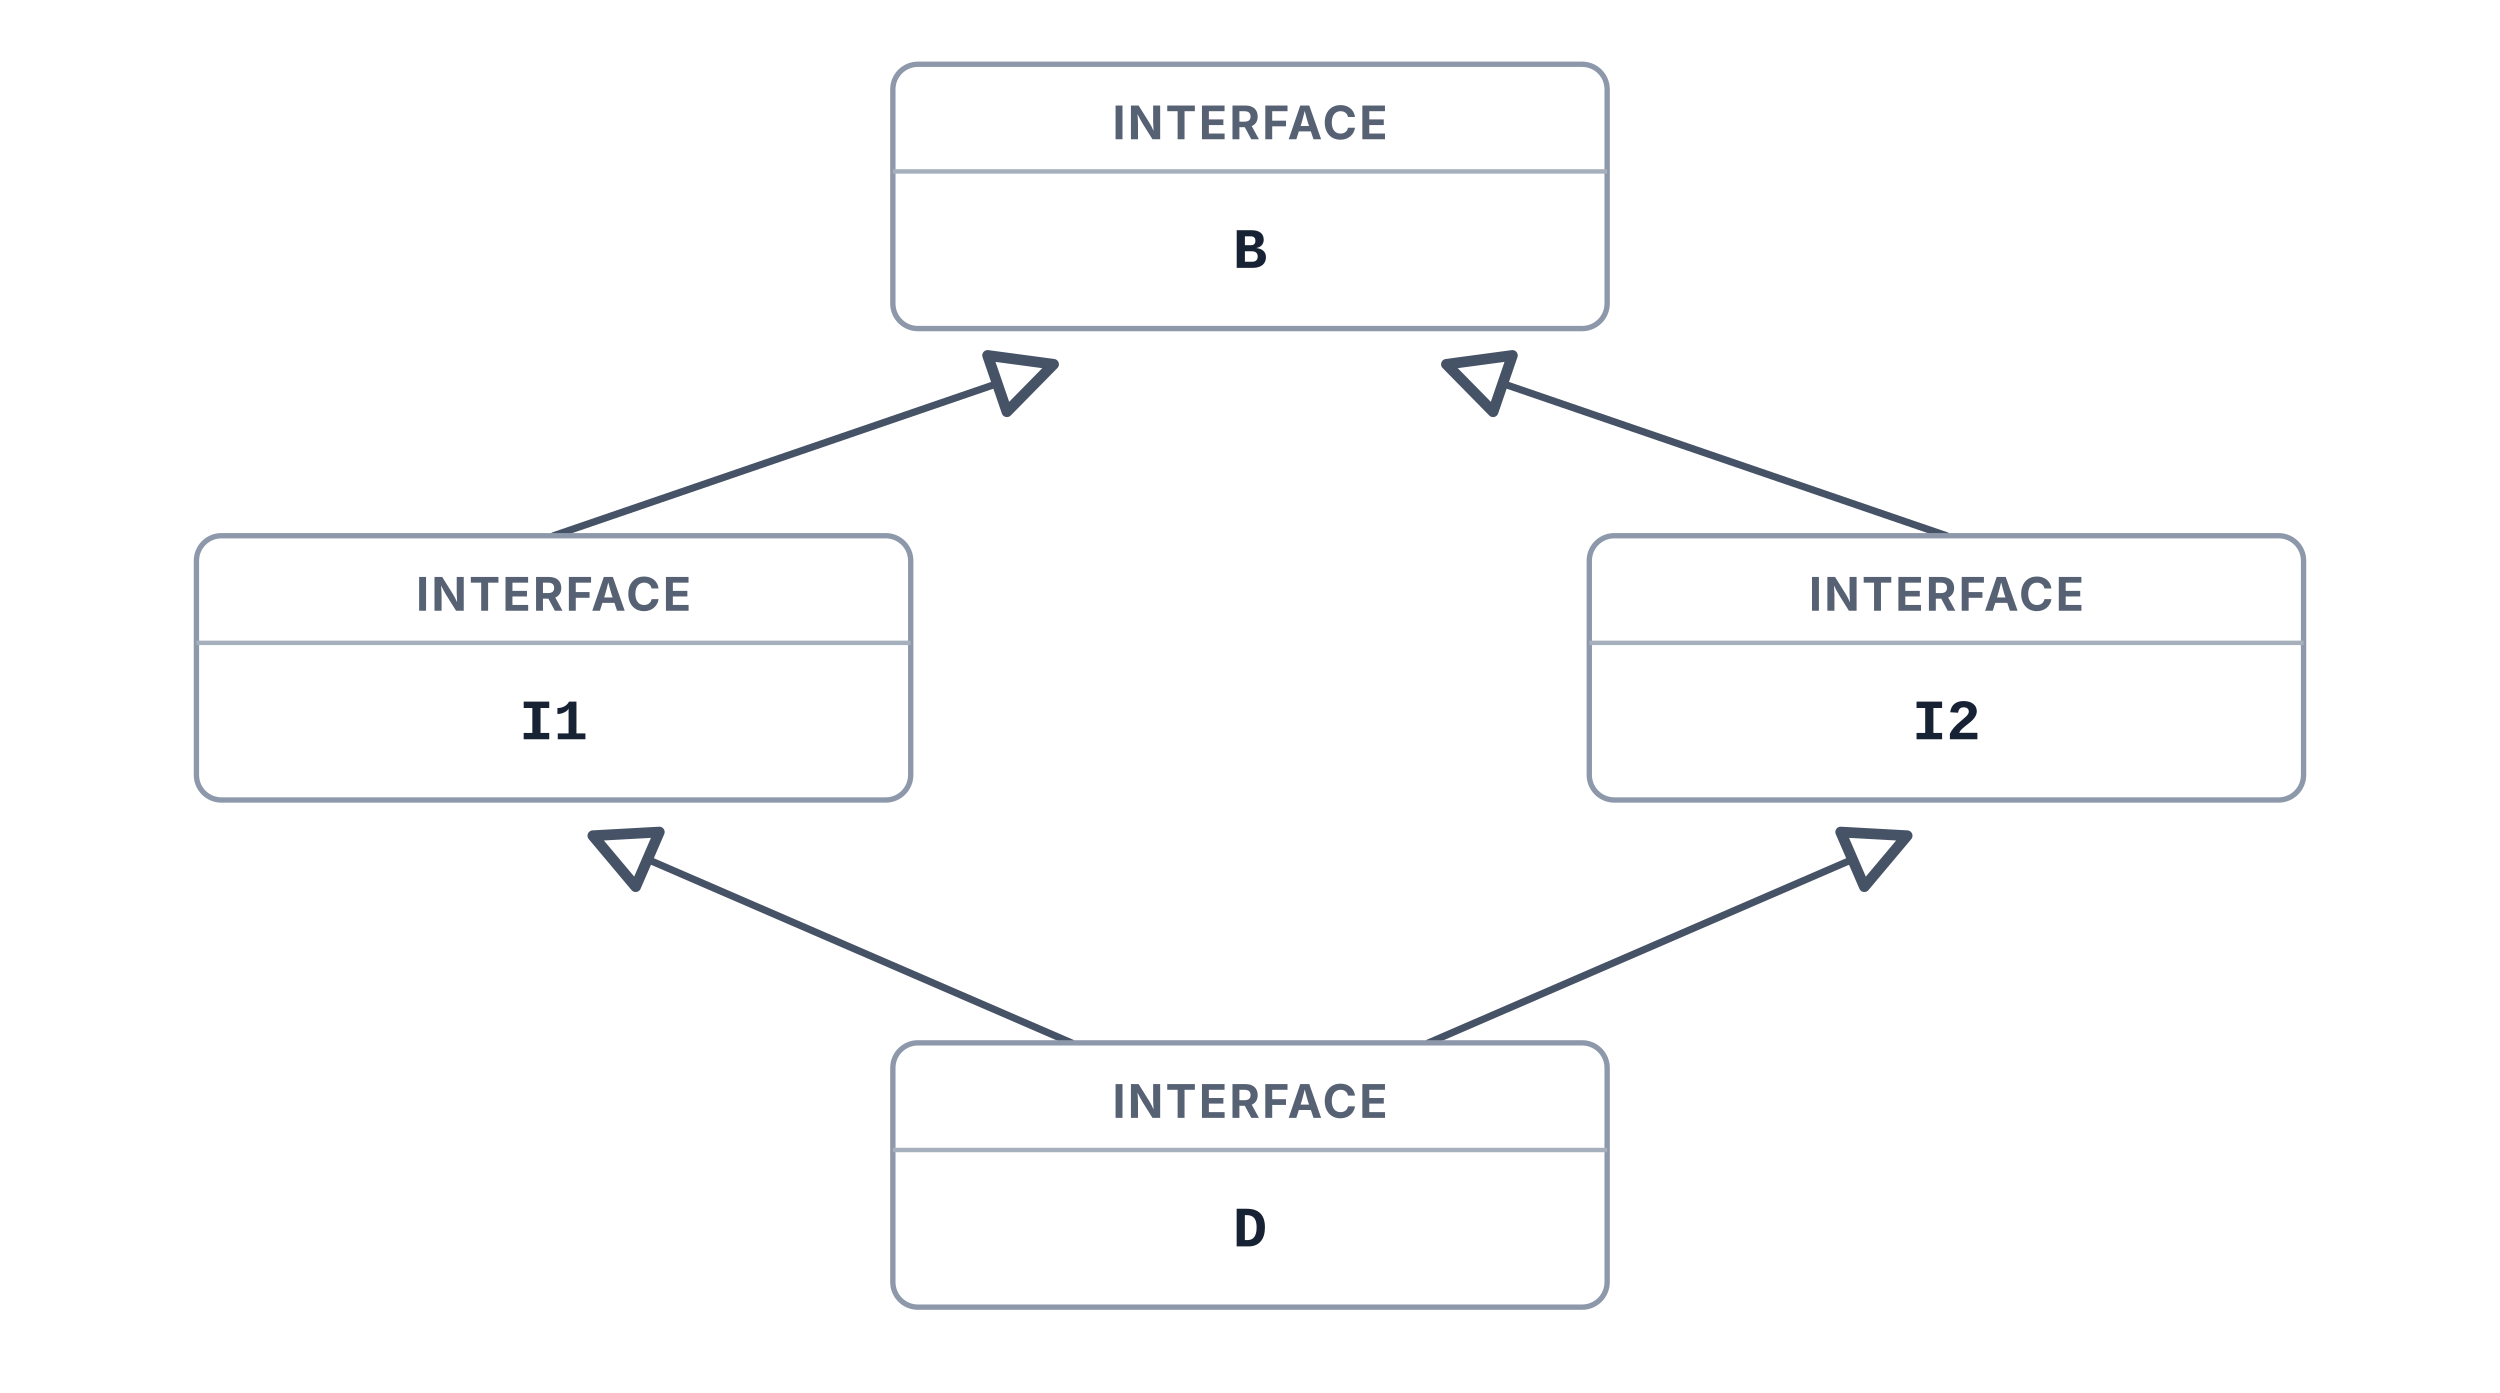
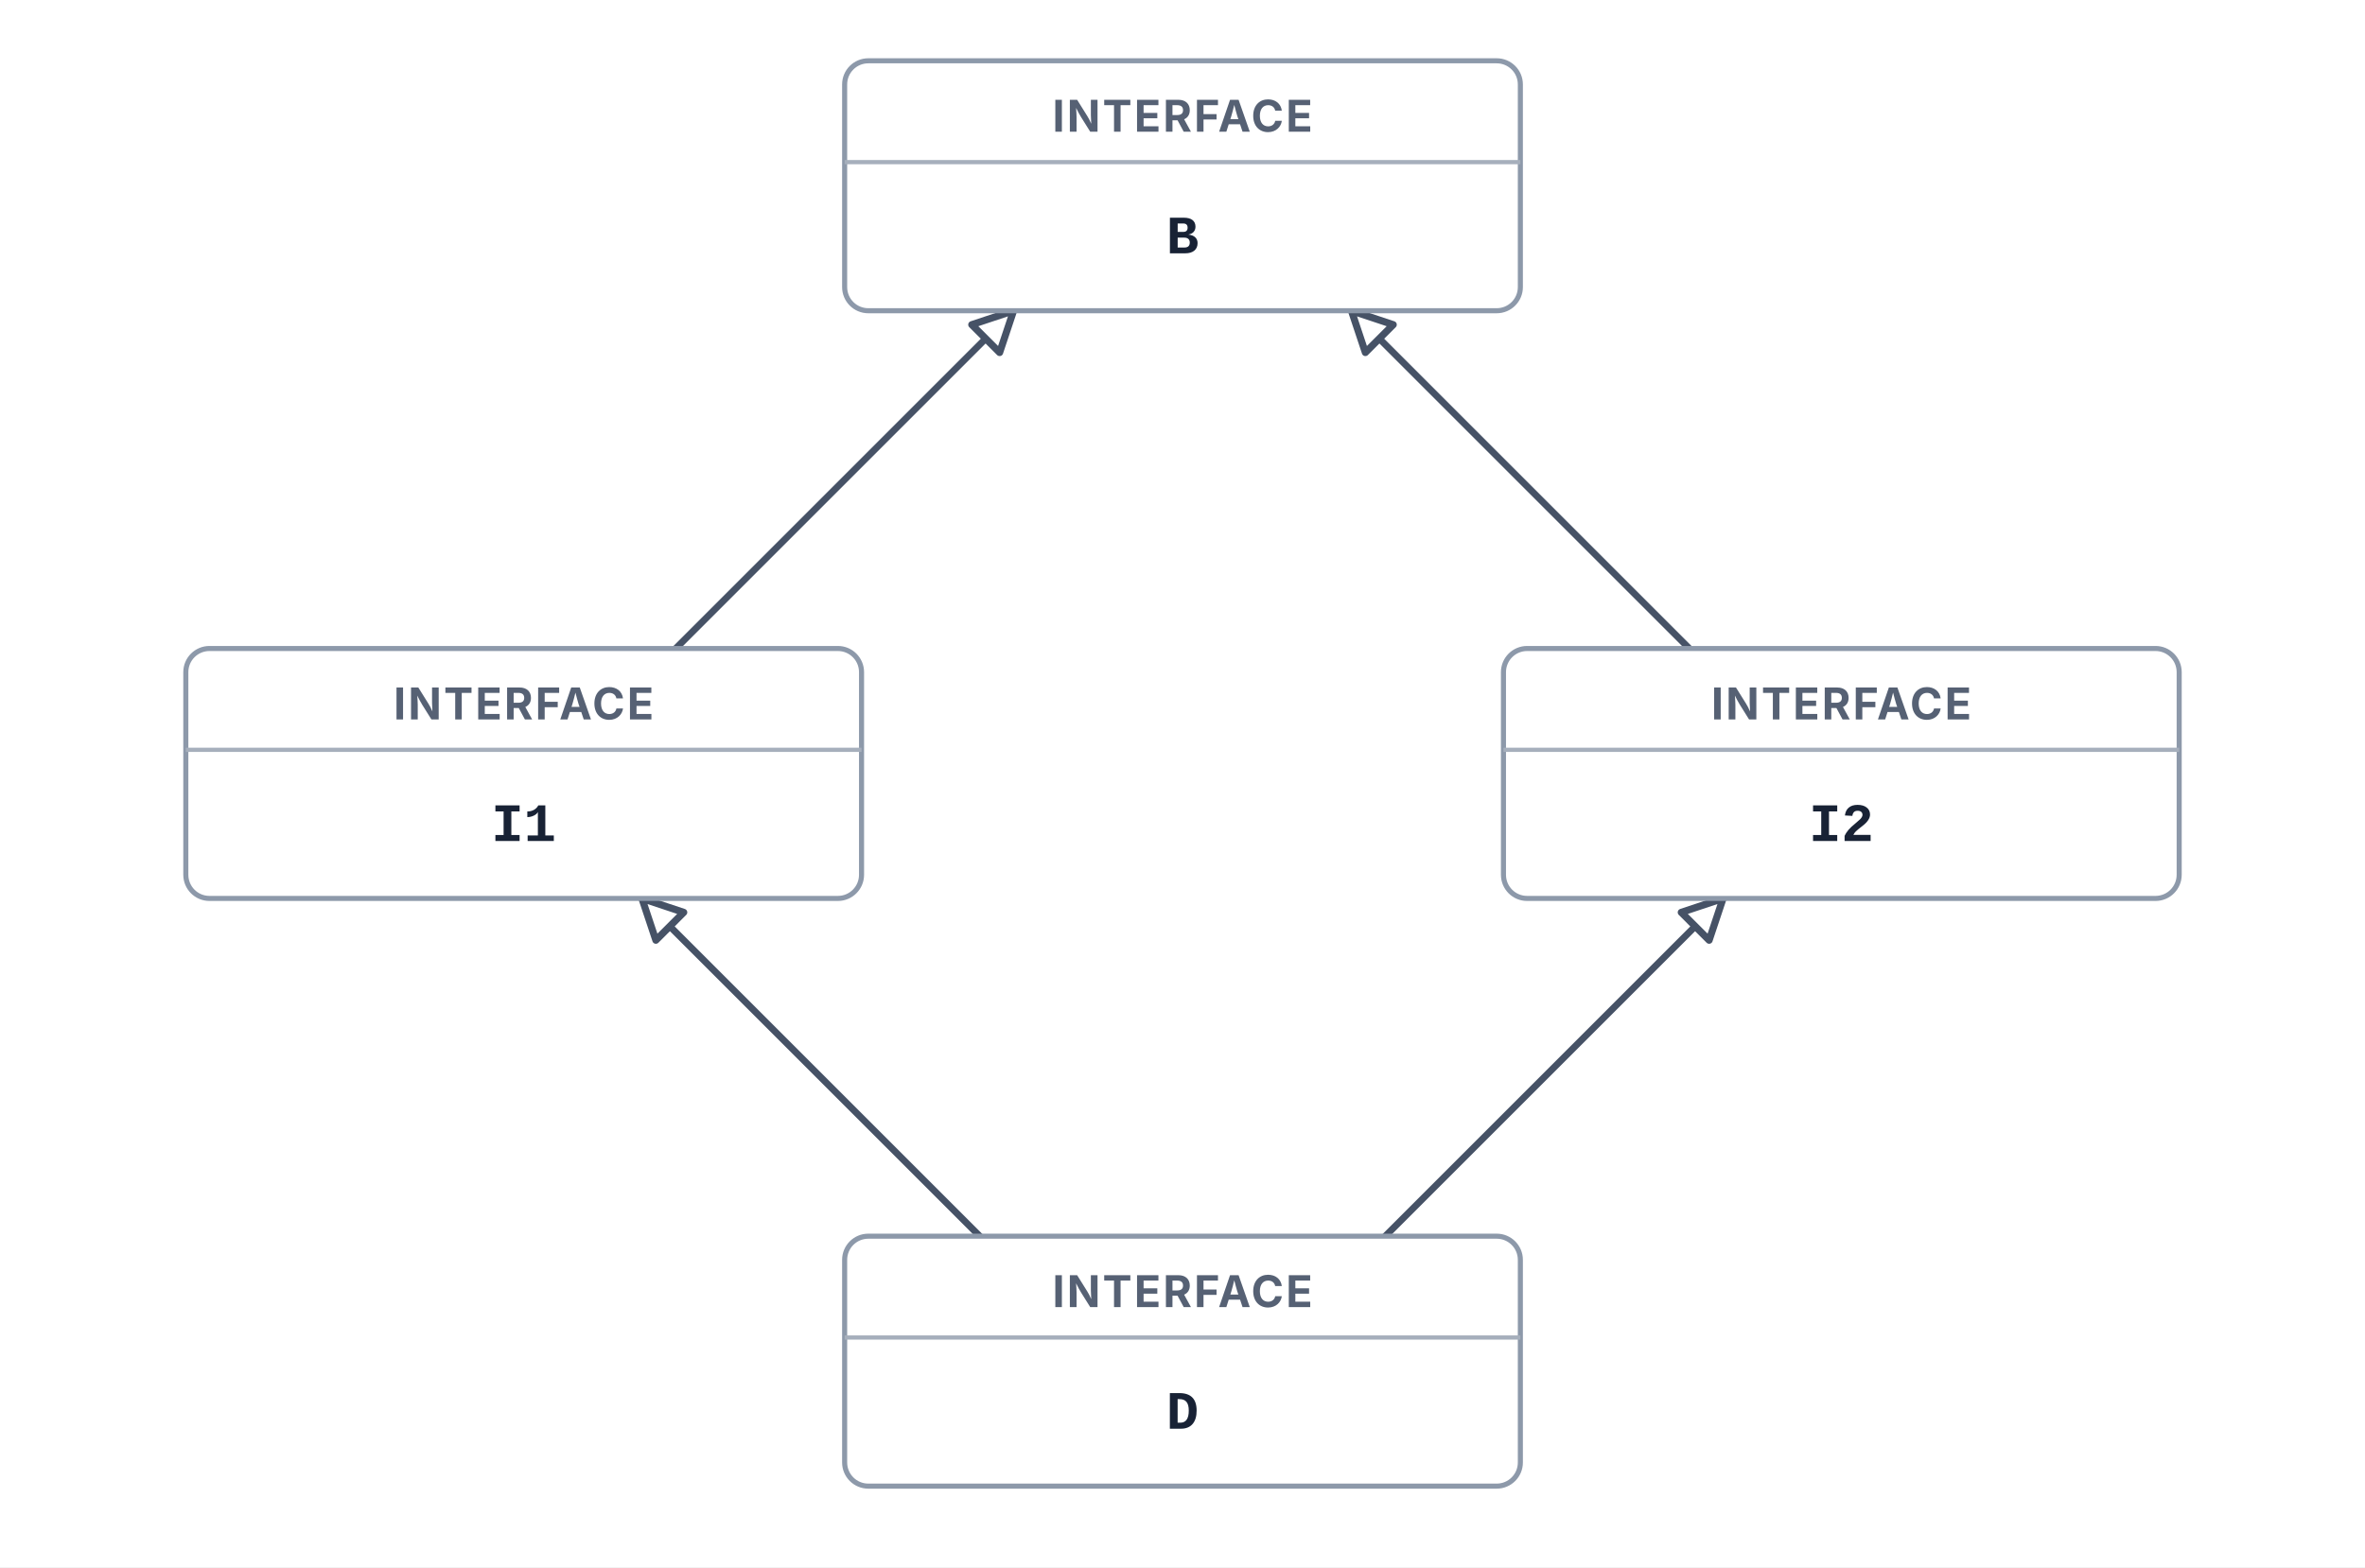
- <svg xmlns="http://www.w3.org/2000/svg" width="700" height="390" viewBox="0 0 700 390" role="img" aria-labelledby="title description">
+ <svg xmlns="http://www.w3.org/2000/svg" width="700" height="464" viewBox="0 0 700 464" role="img" aria-labelledby="title description">
  <defs>
-     <marker id="inheritance-arrow" viewBox="0 0 12 12" refX="11" refY="6" markerWidth="10" markerHeight="10" orient="auto">
+     <marker id="inheritance-arrow" viewBox="0 0 12 12" refX="11" refY="6" markerWidth="7" markerHeight="7" orient="auto">
      <path d="M 1 1 L 11 6 L 1 11 Z" fill="#ffffff" stroke="#465266" stroke-linejoin="round" stroke-width="1.8" />
    </marker>
  </defs>
  <style>
    text {
      fill: #182235;
      font-family: Inter, ui-sans-serif, system-ui, -apple-system, BlinkMacSystemFont, "Segoe UI", sans-serif;
    }
    .label {
      font-size: 16px;
      font-weight: 600;
      text-anchor: middle;
    }
    .code {
      font-family: ui-monospace, SFMono-Regular, Menlo, Monaco, Consolas, "Liberation Mono", monospace;
    }
    .badge {
      fill: #566174;
      font-size: 13px;
      font-weight: 750;
      letter-spacing: 0.05em;
      text-anchor: middle;
    }
    .application {
      fill: #ffffff;
      stroke: #8d99aa;
      stroke-width: 1.5;
    }
    .connector {
      fill: none;
      stroke: #566174;
      stroke-width: 1.75;
      stroke-linecap: round;
      stroke-linejoin: round;
    }
    .inheritance {
      stroke: #465266;
      stroke-width: 2;
      marker-end: url(#inheritance-arrow);
    }
    .divider {
      fill: none;
      stroke: #a6afbc;
      stroke-width: 1.25;
    }
  </style>
-   <rect width="700" height="390" fill="#ffffff" />
+   <rect width="700" height="464" fill="#ffffff" />
  <g id="boundaries" aria-hidden="true">
  </g>
  <g id="connectors" aria-hidden="true">
-     <path class="connector inheritance" d="M 155 150 L 295 102" vector-effect="non-scaling-stroke" />
-     <path class="connector inheritance" d="M 545 150 L 405 102" vector-effect="non-scaling-stroke" />
-     <path class="connector inheritance" d="M 300 292 L 166 234" vector-effect="non-scaling-stroke" />
-     <path class="connector inheritance" d="M 400 292 L 534 234" vector-effect="non-scaling-stroke" />
+     <path class="connector inheritance" d="M 200 192 L 300 92" vector-effect="non-scaling-stroke" />
+     <path class="connector inheritance" d="M 500 192 L 400 92" vector-effect="non-scaling-stroke" />
+     <path class="connector inheritance" d="M 290 366 L 190 266" vector-effect="non-scaling-stroke" />
+     <path class="connector inheritance" d="M 410 366 L 510 266" vector-effect="non-scaling-stroke" />
  </g>
  <g id="components" aria-hidden="true">
    <rect class="application" x="250" y="18" width="200" height="74" rx="7" vector-effect="non-scaling-stroke" />
    <path class="divider" d="M 250 48 H 450" vector-effect="non-scaling-stroke" />
-     <rect class="application" x="55" y="150" width="200" height="74" rx="7" vector-effect="non-scaling-stroke" />
-     <path class="divider" d="M 55 180 H 255" vector-effect="non-scaling-stroke" />
-     <rect class="application" x="445" y="150" width="200" height="74" rx="7" vector-effect="non-scaling-stroke" />
-     <path class="divider" d="M 445 180 H 645" vector-effect="non-scaling-stroke" />
-     <rect class="application" x="250" y="292" width="200" height="74" rx="7" vector-effect="non-scaling-stroke" />
-     <path class="divider" d="M 250 322 H 450" vector-effect="non-scaling-stroke" />
+     <rect class="application" x="55" y="192" width="200" height="74" rx="7" vector-effect="non-scaling-stroke" />
+     <path class="divider" d="M 55 222 H 255" vector-effect="non-scaling-stroke" />
+     <rect class="application" x="445" y="192" width="200" height="74" rx="7" vector-effect="non-scaling-stroke" />
+     <path class="divider" d="M 445 222 H 645" vector-effect="non-scaling-stroke" />
+     <rect class="application" x="250" y="366" width="200" height="74" rx="7" vector-effect="non-scaling-stroke" />
+     <path class="divider" d="M 250 396 H 450" vector-effect="non-scaling-stroke" />
  </g>
  <g id="labels">
    <text class="badge" x="350.0" y="39">INTERFACE</text>
-     <text class="label code" x="350.0" y="75.0">B</text>
-     <text class="badge" x="155.0" y="171">INTERFACE</text>
-     <text class="label code" x="155.0" y="207.0">I1</text>
-     <text class="badge" x="545.0" y="171">INTERFACE</text>
-     <text class="label code" x="545.0" y="207.0">I2</text>
-     <text class="badge" x="350.0" y="313">INTERFACE</text>
-     <text class="label code" x="350.0" y="349.0">D</text>
+     <text class="label code" x="350.0" y="75">B</text>
+     <text class="badge" x="155.0" y="213">INTERFACE</text>
+     <text class="label code" x="155.0" y="249">I1</text>
+     <text class="badge" x="545.0" y="213">INTERFACE</text>
+     <text class="label code" x="545.0" y="249">I2</text>
+     <text class="badge" x="350.0" y="387">INTERFACE</text>
+     <text class="label code" x="350.0" y="423">D</text>
  </g>
</svg>
